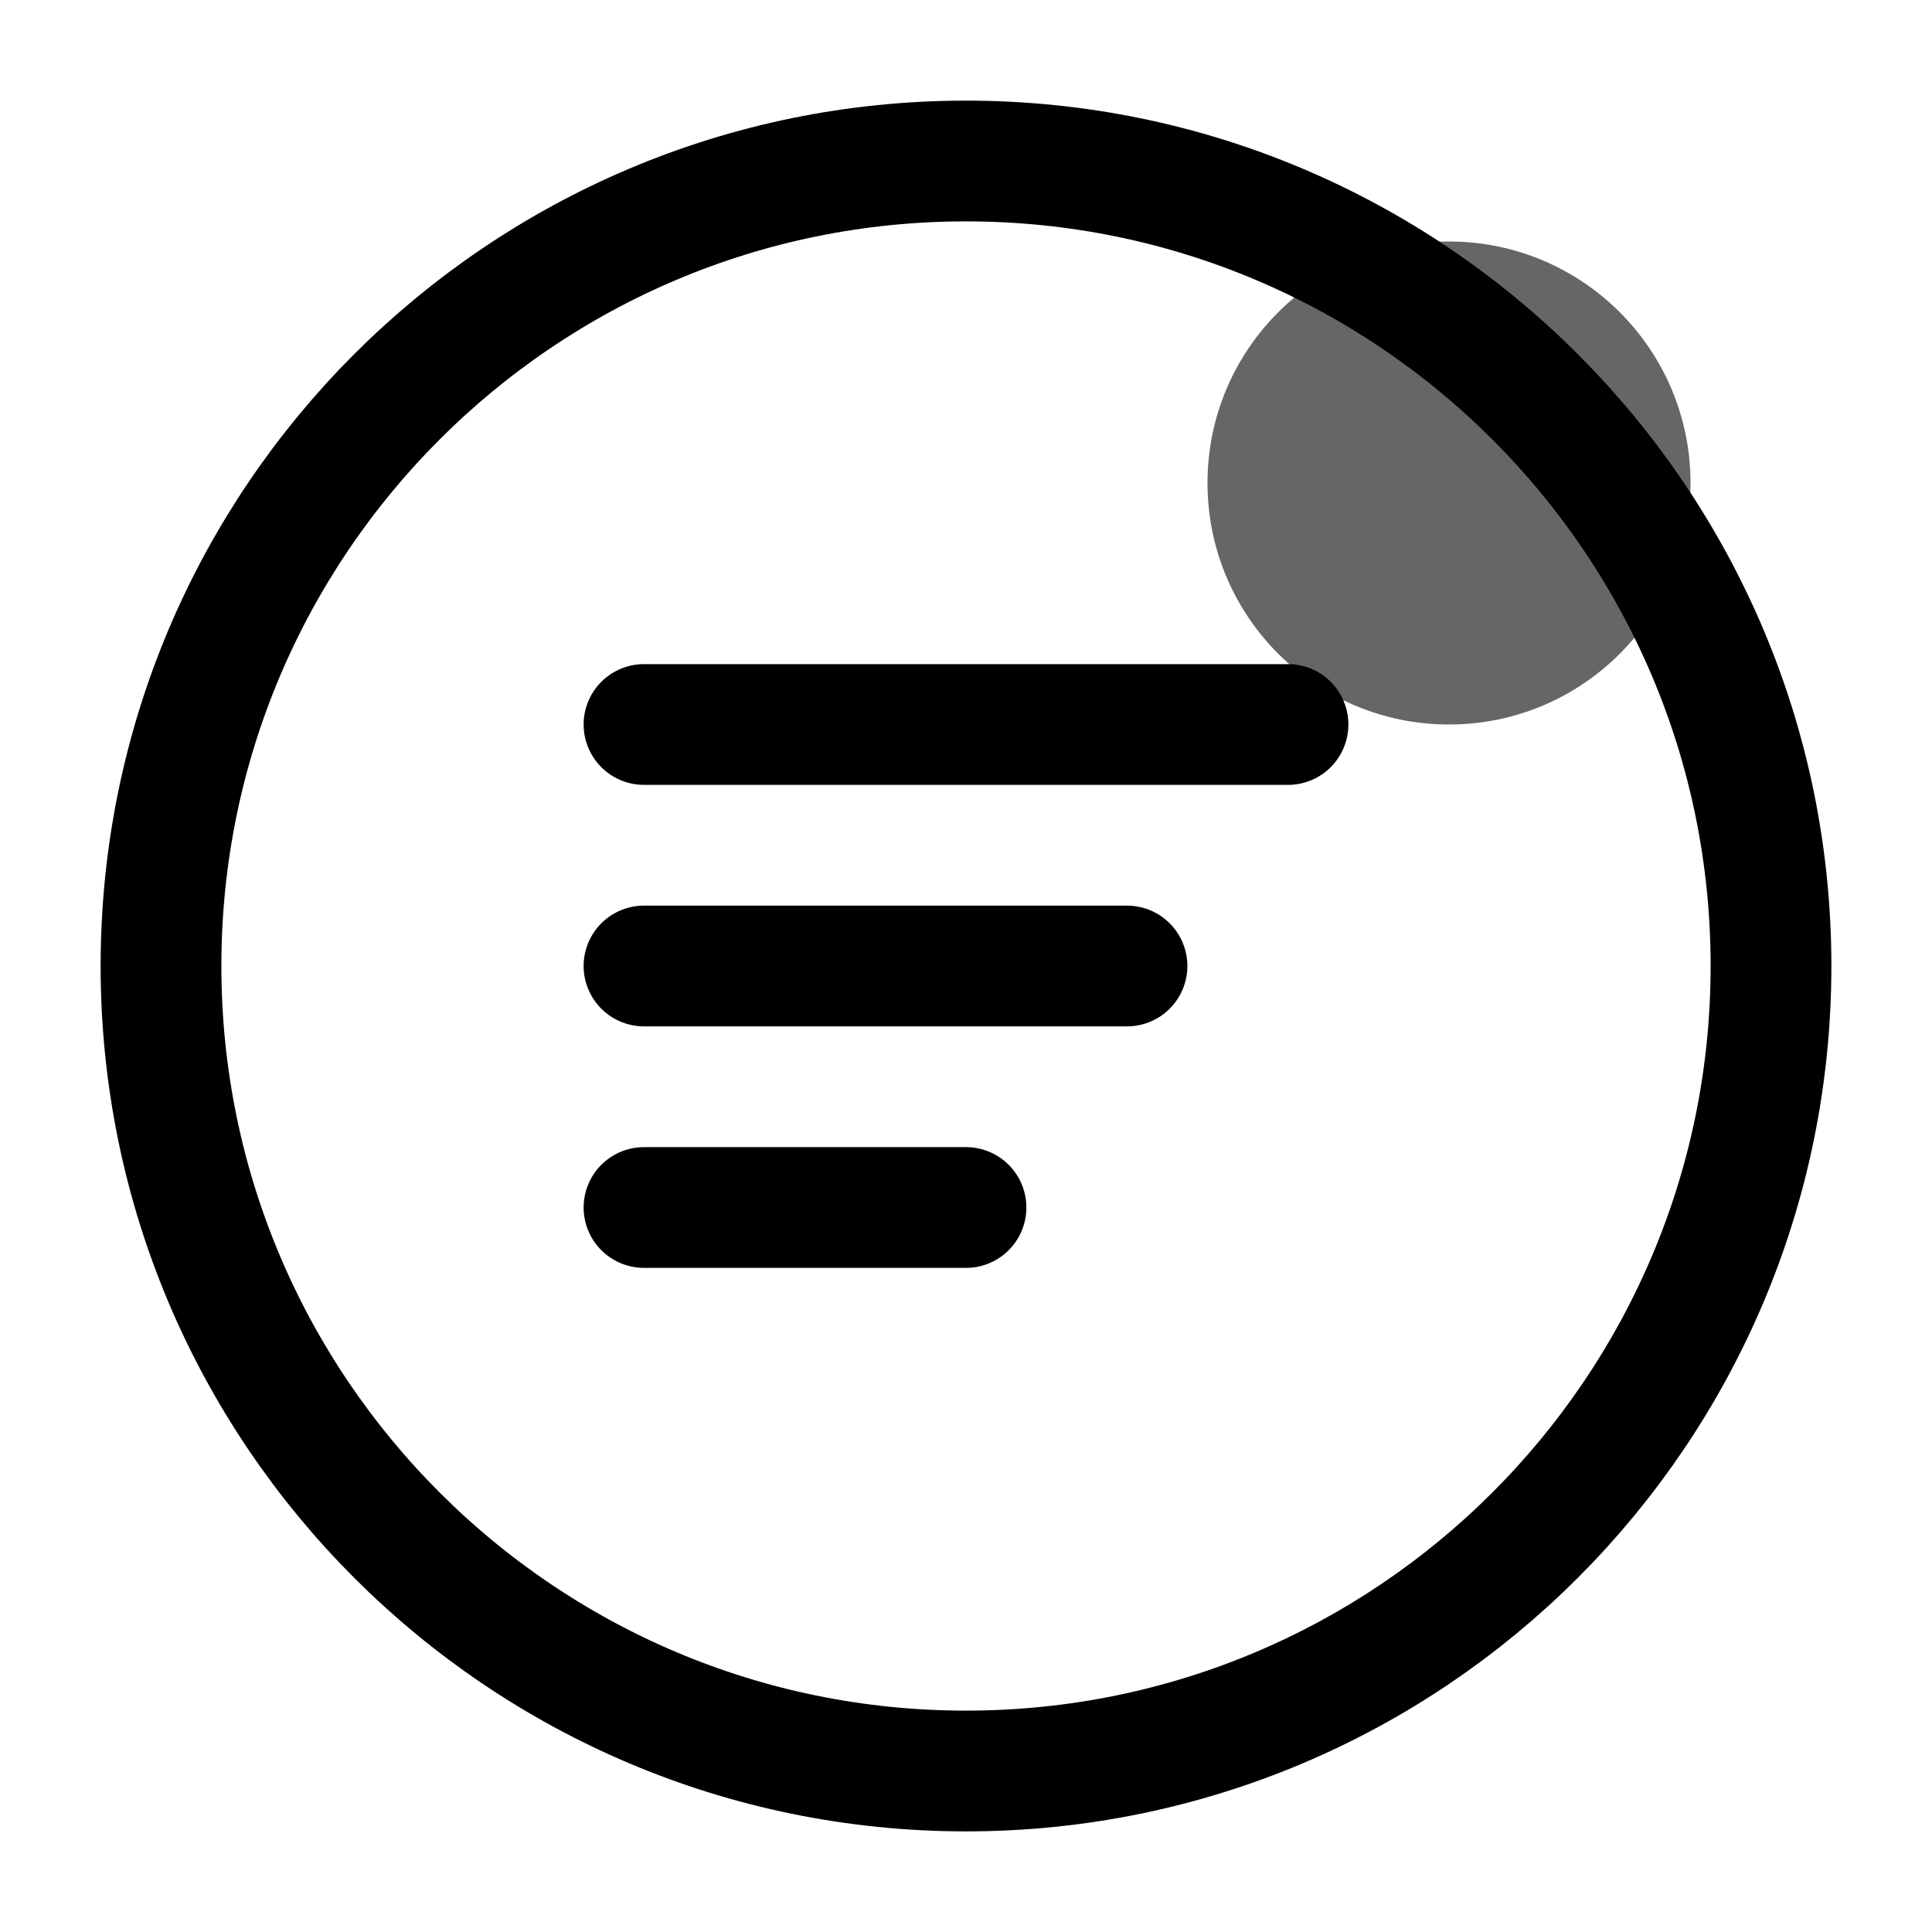
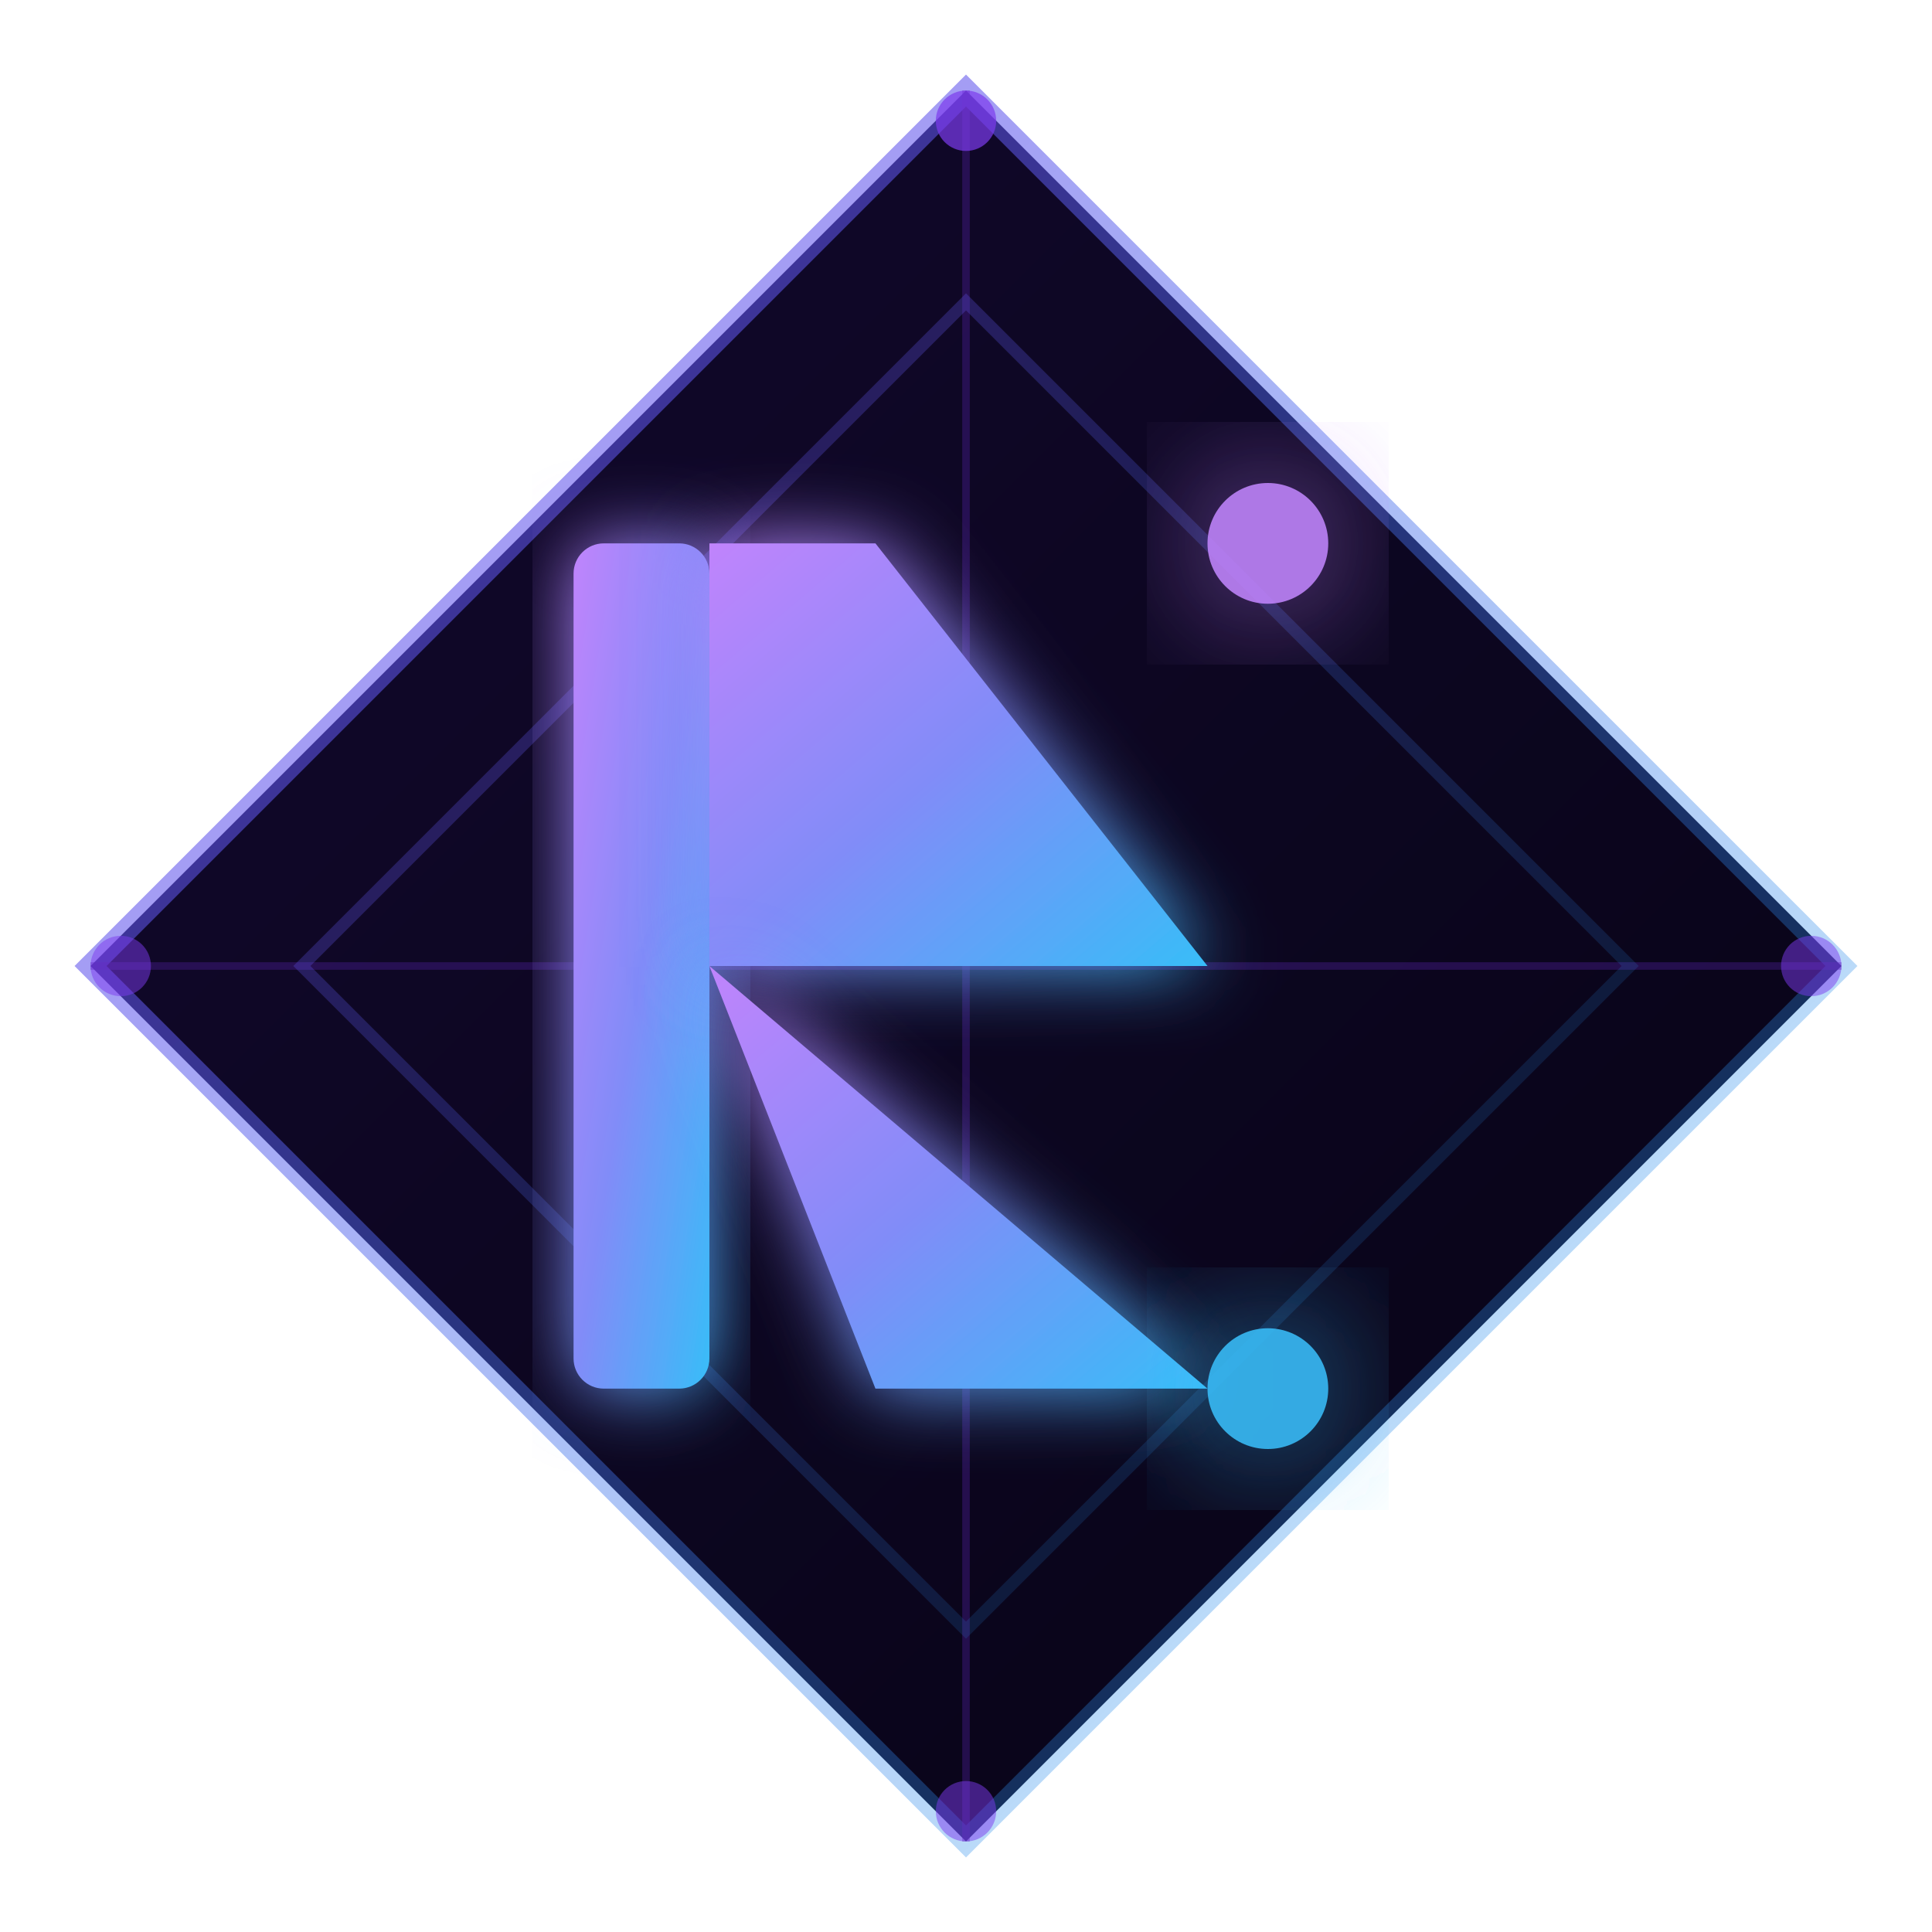
- <svg xmlns="http://www.w3.org/2000/svg" width="24" height="24" viewBox="0 0 24 24" fill="none">
-   <path d="M12 2C6.48 2 2 6.48 2 12s4.48 10 10 10 10-4.48 10-10S17.52 2 12 2z" fill="none" stroke="currentColor" stroke-width="1.5" />
-   <path d="M8 9h8M8 12h6M8 15h4" stroke="currentColor" stroke-width="1.5" stroke-linecap="round" />
-   <circle cx="18" cy="6" r="3" fill="currentColor" opacity="0.6" />
+ <svg xmlns="http://www.w3.org/2000/svg" width="128" height="128" viewBox="0 0 128 128">
+   <defs>
+     <linearGradient id="bgGrad" x1="0%" y1="0%" x2="100%" y2="100%">
+       <stop offset="0%" stop-color="#12082e" />
+       <stop offset="100%" stop-color="#070414" />
+     </linearGradient>
+     <linearGradient id="kGrad" x1="0%" y1="0%" x2="100%" y2="100%">
+       <stop offset="0%" stop-color="#c084fc" />
+       <stop offset="50%" stop-color="#818cf8" />
+       <stop offset="100%" stop-color="#38bdf8" />
+     </linearGradient>
+     <linearGradient id="edgeGrad" x1="0%" y1="0%" x2="100%" y2="100%">
+       <stop offset="0%" stop-color="#7c3aed" stop-opacity="0.7" />
+       <stop offset="100%" stop-color="#0ea5e9" stop-opacity="0.2" />
+     </linearGradient>
+     <filter id="glow" x="-30%" y="-30%" width="160%" height="160%">
+       <feGaussianBlur in="SourceGraphic" stdDeviation="2.5" result="blur" />
+       <feMerge>
+         <feMergeNode in="blur" />
+         <feMergeNode in="SourceGraphic" />
+       </feMerge>
+     </filter>
+     <filter id="softGlow" x="-50%" y="-50%" width="200%" height="200%">
+       <feGaussianBlur in="SourceGraphic" stdDeviation="5" result="blur" />
+       <feMerge>
+         <feMergeNode in="blur" />
+         <feMergeNode in="SourceGraphic" />
+       </feMerge>
+     </filter>
+     <clipPath id="diamond">
+       <polygon points="64,6 122,64 64,122 6,64" />
+     </clipPath>
+   </defs>
+   <polygon points="64,6 122,64 64,122 6,64" fill="url(#bgGrad)" stroke="url(#edgeGrad)" stroke-width="1.5" />
+   <line x1="6" y1="64" x2="122" y2="64" stroke="#4c1d95" stroke-width="0.5" opacity="0.4" />
+   <line x1="64" y1="6" x2="64" y2="122" stroke="#4c1d95" stroke-width="0.5" opacity="0.4" />
+   <polygon points="64,20 108,64 64,108 20,64" fill="none" stroke="url(#edgeGrad)" stroke-width="0.8" opacity="0.5" />
+   <rect x="38" y="36" width="9" height="56" rx="2" fill="url(#kGrad)" filter="url(#glow)" />
+   <polygon points="47,64 47,36 58,36 80,64" fill="url(#kGrad)" filter="url(#glow)" />
+   <polygon points="47,64 80,92 58,92 47,64" fill="url(#kGrad)" filter="url(#glow)" />
+   <circle cx="84" cy="36" r="4" fill="#c084fc" opacity="0.9" filter="url(#softGlow)" />
+   <circle cx="84" cy="92" r="4" fill="#38bdf8" opacity="0.9" filter="url(#softGlow)" />
+   <circle cx="64" cy="8" r="2" fill="#7c3aed" opacity="0.7" />
+   <circle cx="120" cy="64" r="2" fill="#7c3aed" opacity="0.5" />
+   <circle cx="64" cy="120" r="2" fill="#7c3aed" opacity="0.5" />
+   <circle cx="8" cy="64" r="2" fill="#7c3aed" opacity="0.5" />
</svg>
